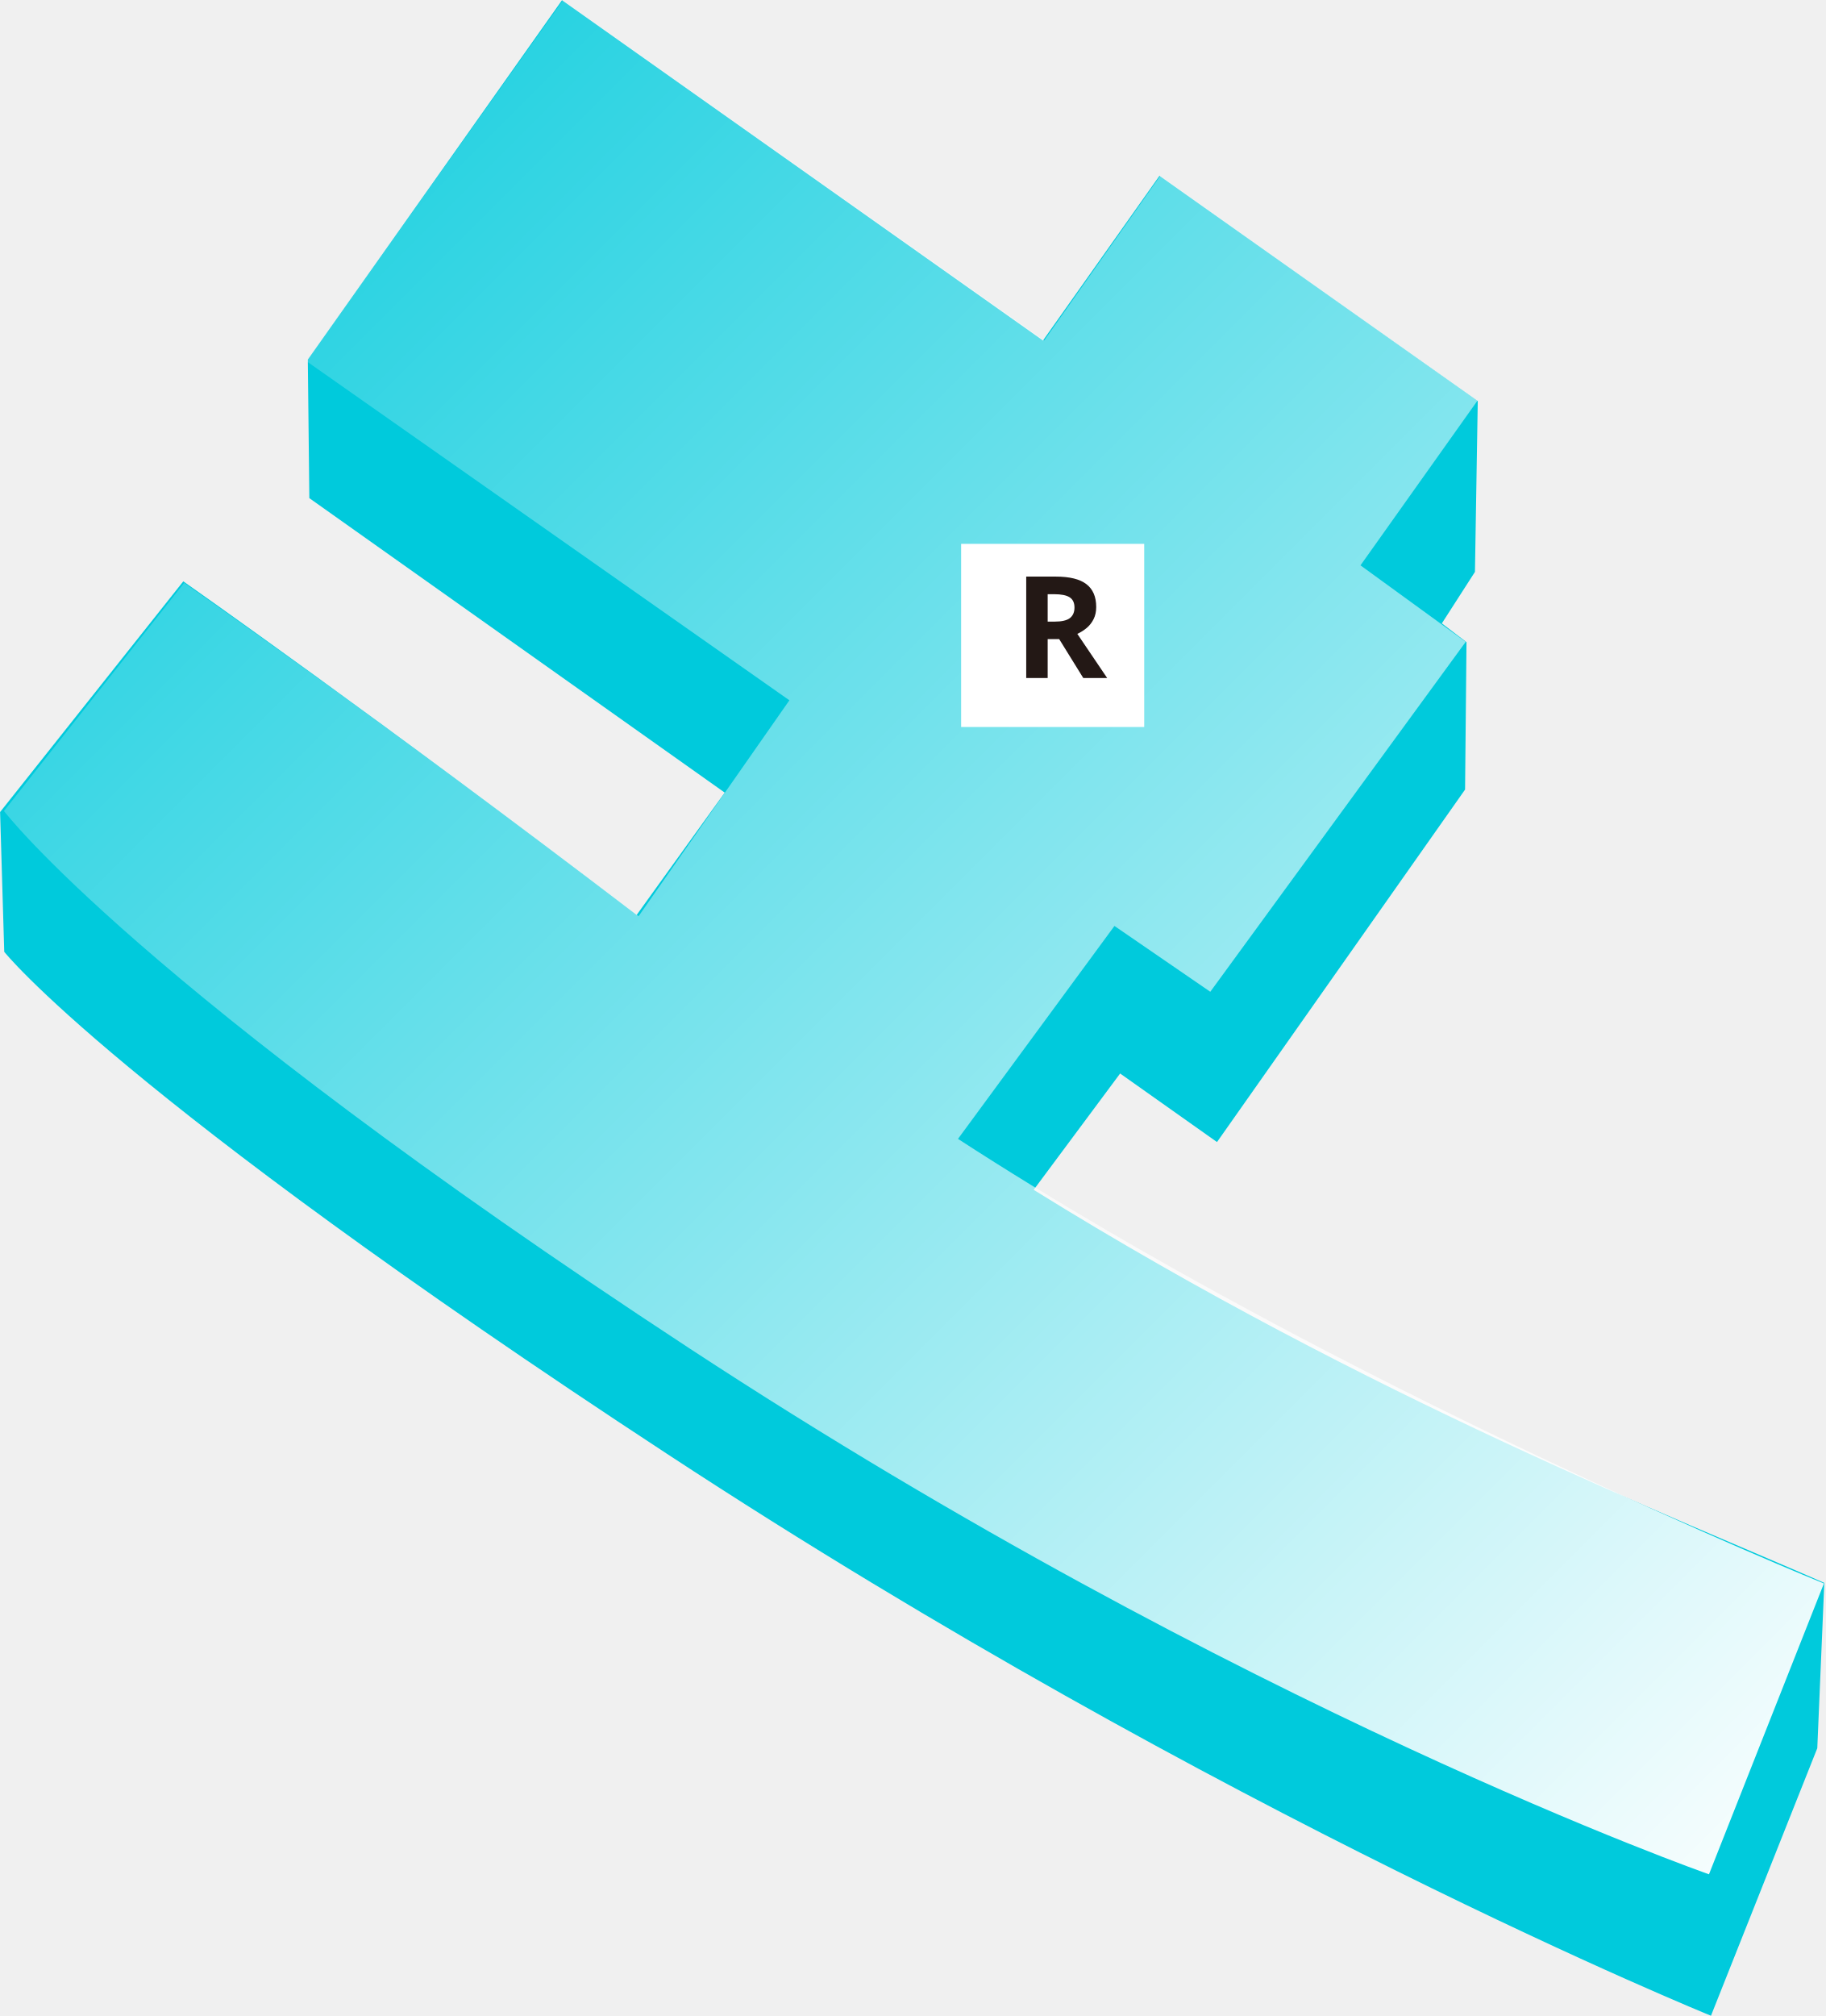
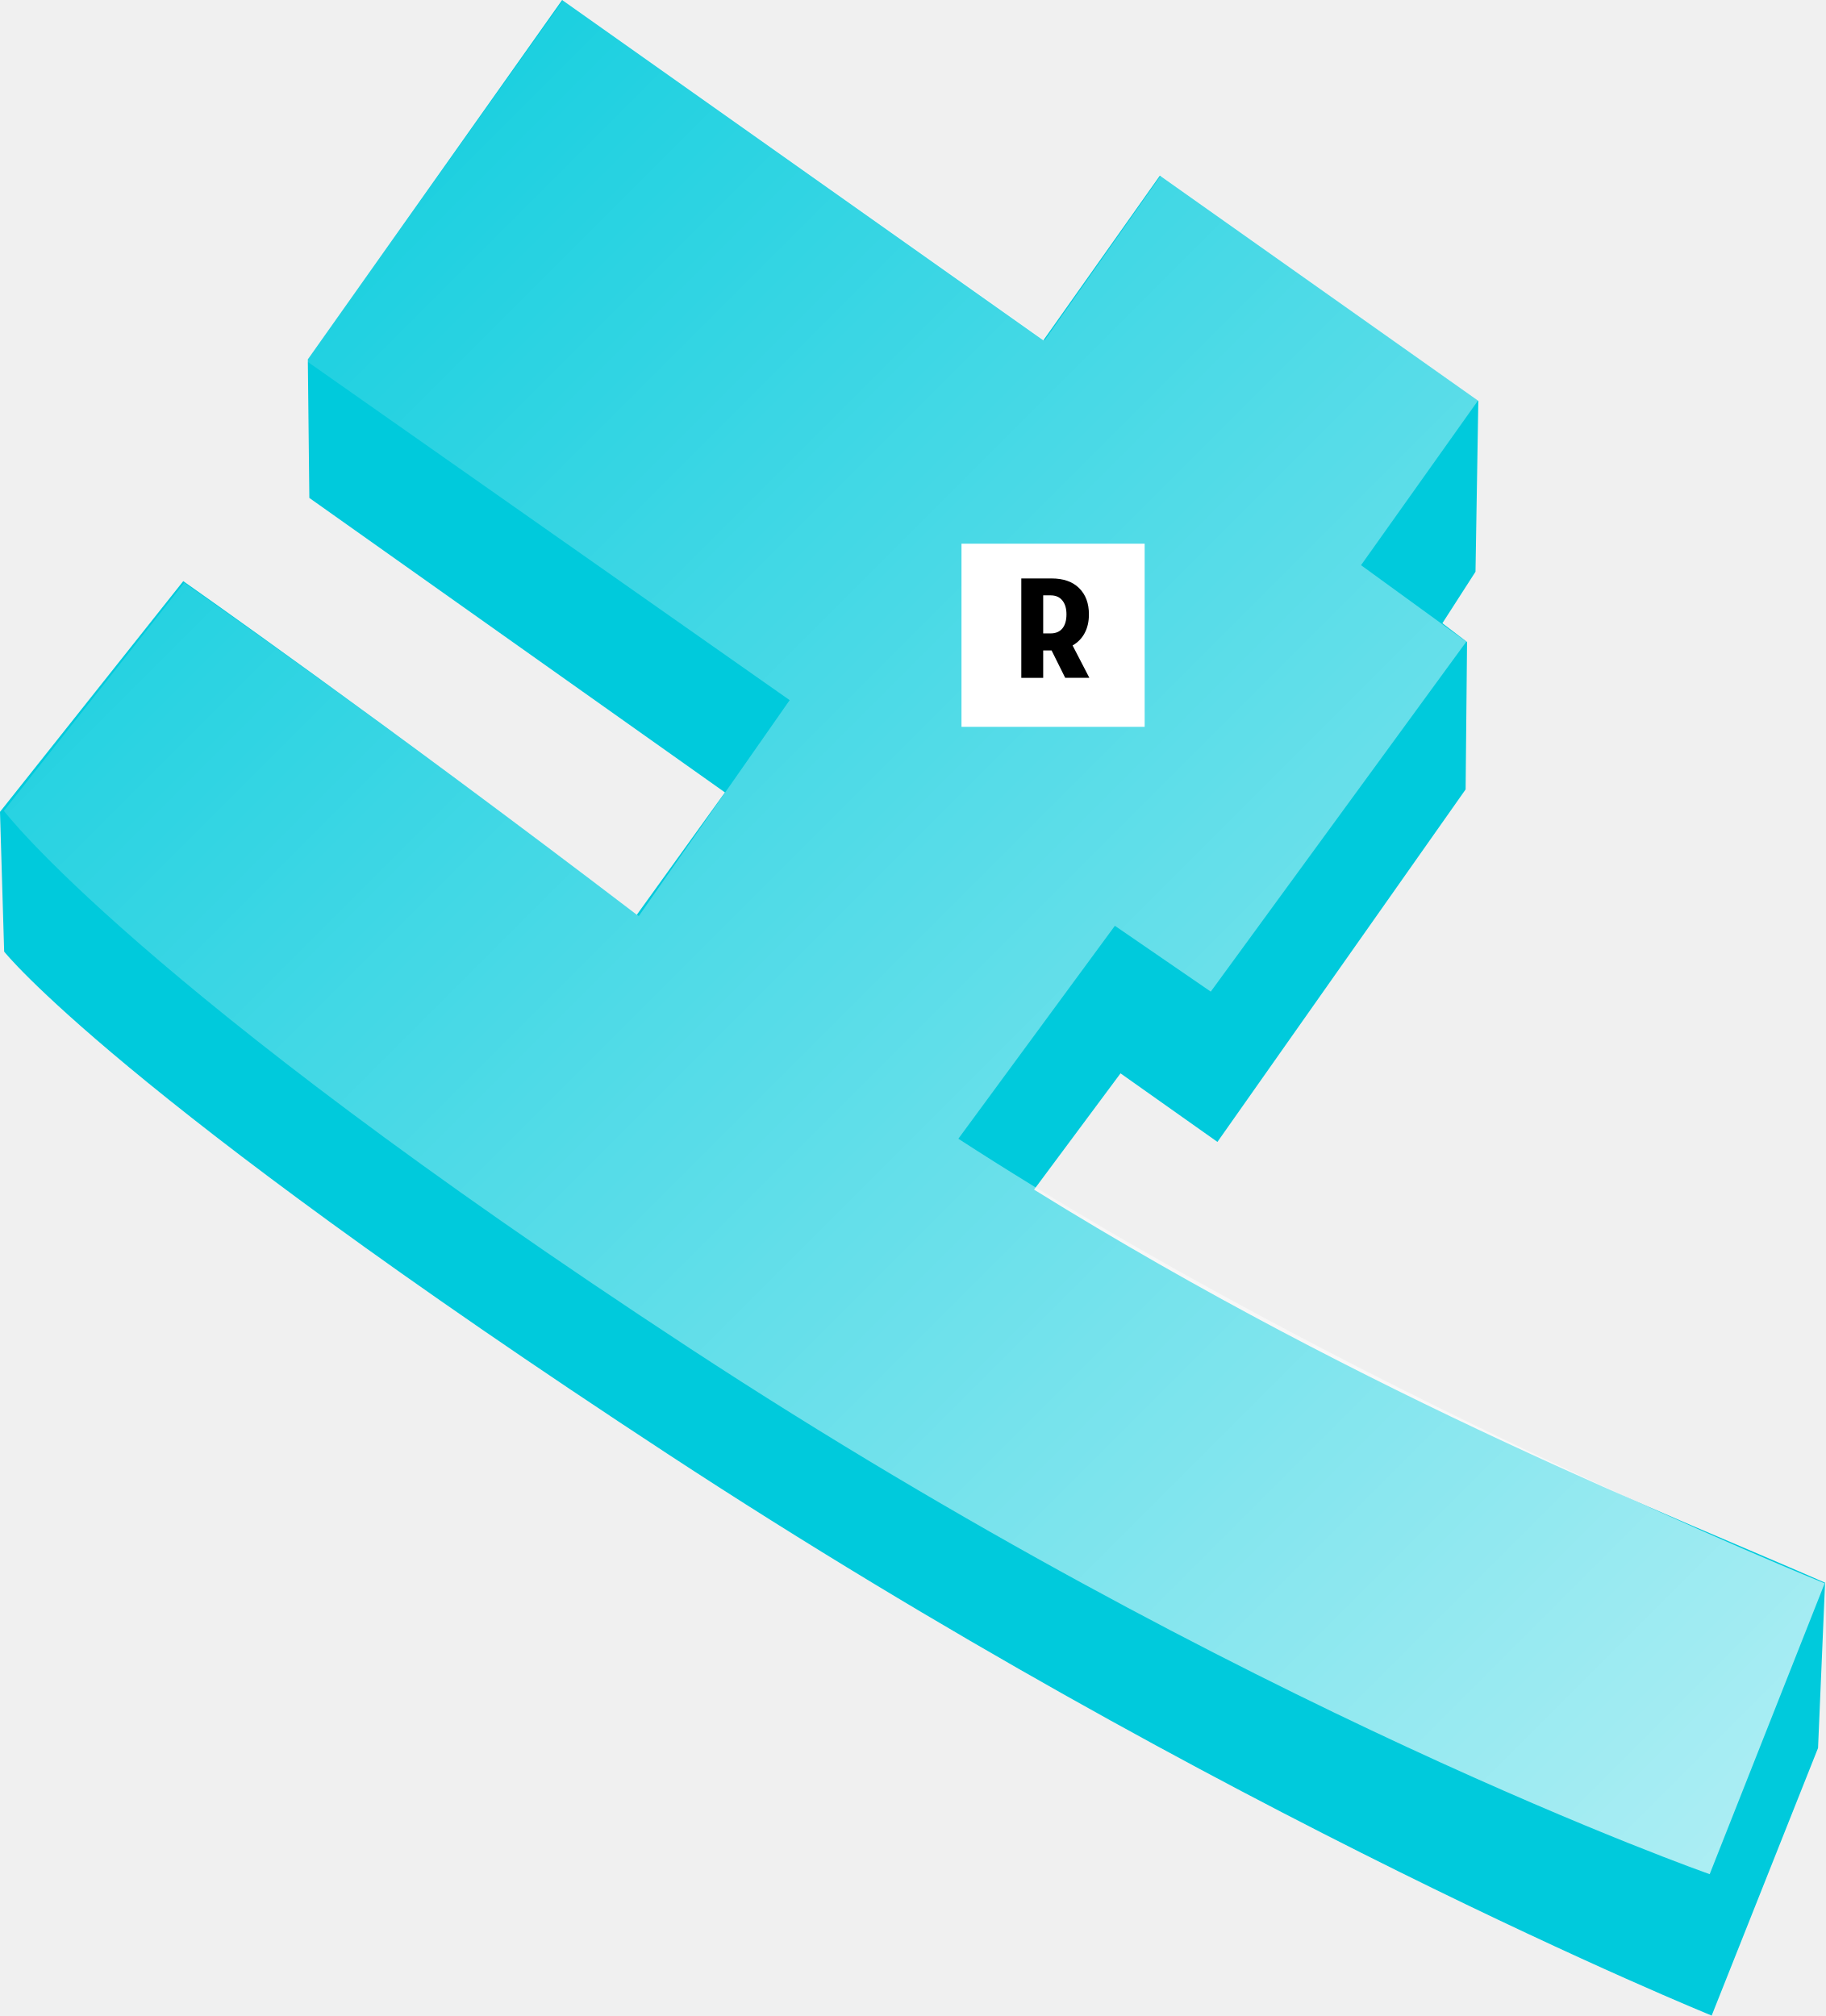
- <svg xmlns="http://www.w3.org/2000/svg" id="_레이어_1" data-name="레이어 1" viewBox="0 0 421.34 465.21">
+ <svg xmlns="http://www.w3.org/2000/svg" id="_레이어_1" data-name="레이어 1" viewBox="0 0 421.2 465.2">
  <defs>
    <style>
      .cls-1 {
        fill: none;
      }

      .cls-2 {
        mask: url(#mask);
      }

      .cls-3 {
        filter: url(#luminosity-noclip);
      }

      .cls-4 {
-         fill: #231815;
-         font-family: GTWalsheim-CondensedBold, 'GT Walsheim';
-         font-size: 32.78px;
-         font-weight: 700;
+         fill: url(#_무제_그라디언트_2);
      }

      .cls-5 {
-         fill: url(#_무제_그라디언트_3);
+         clip-path: url(#clippath-1);
      }

      .cls-6 {
-         clip-path: url(#clippath-1);
+         clip-path: url(#clippath-3);
      }

      .cls-7 {
+         clip-path: url(#clippath-2);
+       }
+ 
+       .cls-8 {
        fill: #fff;
      }

-       .cls-8 {
+       .cls-9 {
+         opacity: .7;
+       }
+ 
+       .cls-10 {
        fill: #00cadc;
      }

-       .cls-9 {
+       .cls-11 {
        clip-path: url(#clippath);
      }
    </style>
    <clipPath id="clippath">
-       <rect class="cls-1" x="-8.09" y="-27.95" width="438.09" height="461.47" />
+       <rect class="cls-1" width="430.34" height="770.57" />
    </clipPath>
-     <filter id="luminosity-noclip" x="-238.82" y="-247" width="899.56" height="899.56" color-interpolation-filters="sRGB" filterUnits="userSpaceOnUse">
+     <clipPath id="clippath-1">
+       <rect class="cls-1" width="430.34" height="770.57" />
+     </clipPath>
+     <clipPath id="clippath-2">
+       <rect class="cls-1" x="-8.11" y="-28" width="438.09" height="461.47" />
+     </clipPath>
+     <filter id="luminosity-noclip" x="-238.85" y="-247.04" width="899.56" height="899.56" color-interpolation-filters="sRGB" filterUnits="userSpaceOnUse">
      <feFlood flood-color="#fff" result="bg" />
      <feBlend in="SourceGraphic" in2="bg" />
    </filter>
-     <linearGradient id="_무제_그라디언트_3" data-name="무제 그라디언트 3" x1="683.67" y1="1372.36" x2="684.67" y2="1372.36" gradientTransform="translate(866836.68 432258.96) rotate(-90) scale(631.49 -631.49)" gradientUnits="userSpaceOnUse">
+     <linearGradient id="_무제_그라디언트_2" data-name="무제 그라디언트 2" x1=".7" y1="501.29" x2="1.7" y2="501.29" gradientTransform="translate(316770.14 972.57) rotate(-90) scale(631.49 -631.49)" gradientUnits="userSpaceOnUse">
      <stop offset="0" stop-color="#fff" />
      <stop offset="1" stop-color="#000" />
    </linearGradient>
-     <mask id="mask" x="-238.82" y="-247" width="899.56" height="899.56" maskUnits="userSpaceOnUse">
+     <mask id="mask" x="-238.85" y="-247.04" width="899.56" height="899.56" maskUnits="userSpaceOnUse">
      <g class="cls-3">
-         <rect class="cls-5" x="-107.08" y="-115.26" width="636.08" height="636.08" transform="translate(-81.6 208.56) rotate(-45)" />
+         <rect class="cls-4" x="-107.11" y="-115.31" width="636.08" height="636.08" transform="translate(-81.57 208.53) rotate(-45)" />
      </g>
    </mask>
-     <clipPath id="clippath-1">
-       <rect class="cls-1" x="-8.09" y="-27.95" width="438.09" height="461.47" />
+     <clipPath id="clippath-3">
+       <rect class="cls-1" x="-8.11" y="-28" width="438.09" height="461.47" />
    </clipPath>
  </defs>
-   <g>
-     <path class="cls-8" d="M238.59,274.57l19.96-26.85,22.36,15.82,57.26-81.34.33-34.02-5.69-4.33,7.64-11.88.65-39.42-73.47-51.98-26.89,38.01L129.72.05l-58.67,82.93.35,31.97,95.88,67.95-20.33,28.24c-58.67-44.77-104.64-76.99-104.64-76.99L.02,187.39l.96,32.25s25.68,32.45,153.29,116.05c127.6,83.61,240.66,129.46,240.66,129.46l24.54-61.74,1.62-38.15c-31.66-13.97-104.87-42.47-182.5-90.7" />
-     <g class="cls-9">
-       <g class="cls-2">
-         <g class="cls-6">
-           <path class="cls-7" d="M221.13,262.8l36.11-49.13,22.12,15.19,58.96-80.75-24.29-17.65,26.99-37.99-73.21-51.9-26.78,37.99L129.96.04l-59.23,83.3,111.48,78.26-34.81,49.82c-58.67-44.77-104.89-76.91-104.89-76.91L.91,187.14s30.68,40.44,158.28,124.04c127.6,83.61,235.28,121.33,235.28,121.33l26.53-67.11s-111.11-44.99-199.87-102.59" />
+   <g class="cls-11">
+     <g class="cls-5">
+       <path class="cls-10" d="M238.56,274.53l19.96-26.85,22.36,15.82,57.26-81.34.33-34.02-5.69-4.33,7.64-11.88.65-39.42-73.47-51.98-26.89,38.01L129.69,0l-58.67,82.93.35,31.97,95.88,67.95-20.33,28.24c-58.67-44.77-104.64-76.99-104.64-76.99L0,187.34l.96,32.25s25.68,32.45,153.29,116.05c127.6,83.61,240.66,129.46,240.66,129.46l24.54-61.74,1.62-38.15c-31.66-13.97-104.87-42.47-182.5-90.7" />
+       <g class="cls-9">
+         <g class="cls-7">
+           <g class="cls-2">
+             <g class="cls-6">
+               <path class="cls-8" d="M221.11,262.76l36.11-49.13,22.12,15.19,58.96-80.75-24.29-17.65,26.99-37.99-73.21-51.9-26.78,37.99L129.94,0l-59.23,83.3,111.48,78.26-34.81,49.82c-58.67-44.77-104.89-76.91-104.89-76.91L.89,187.1s30.68,40.44,158.28,124.04c127.6,83.61,235.28,121.33,235.28,121.33l26.53-67.11s-111.11-44.99-199.87-102.59" />
+             </g>
+           </g>
        </g>
      </g>
    </g>
+     <rect class="cls-8" x="221.83" y="125.46" width="42.26" height="42.26" />
+     <path d="M242.61,150.09h-1.93v6.33h-5.05v-22.94h6.98c2.73,0,4.85.74,6.36,2.23,1.51,1.49,2.26,3.51,2.26,6.06,0,1.64-.32,3.07-.97,4.29-.64,1.22-1.58,2.19-2.8,2.88l3.87,7.47h-5.57l-3.15-6.33ZM242.38,146.16c1.2,0,2.11-.39,2.74-1.16.62-.78.93-1.85.93-3.23s-.32-2.43-.95-3.21c-.63-.79-1.54-1.18-2.72-1.18h-1.7v8.78h1.7Z" />
  </g>
-   <rect class="cls-7" x="221.85" y="125.5" width="42.26" height="42.26" />
-   <text class="cls-4" transform="translate(233.92 156.46)">
-     <tspan x="0" y="0">R</tspan>
-   </text>
</svg>
